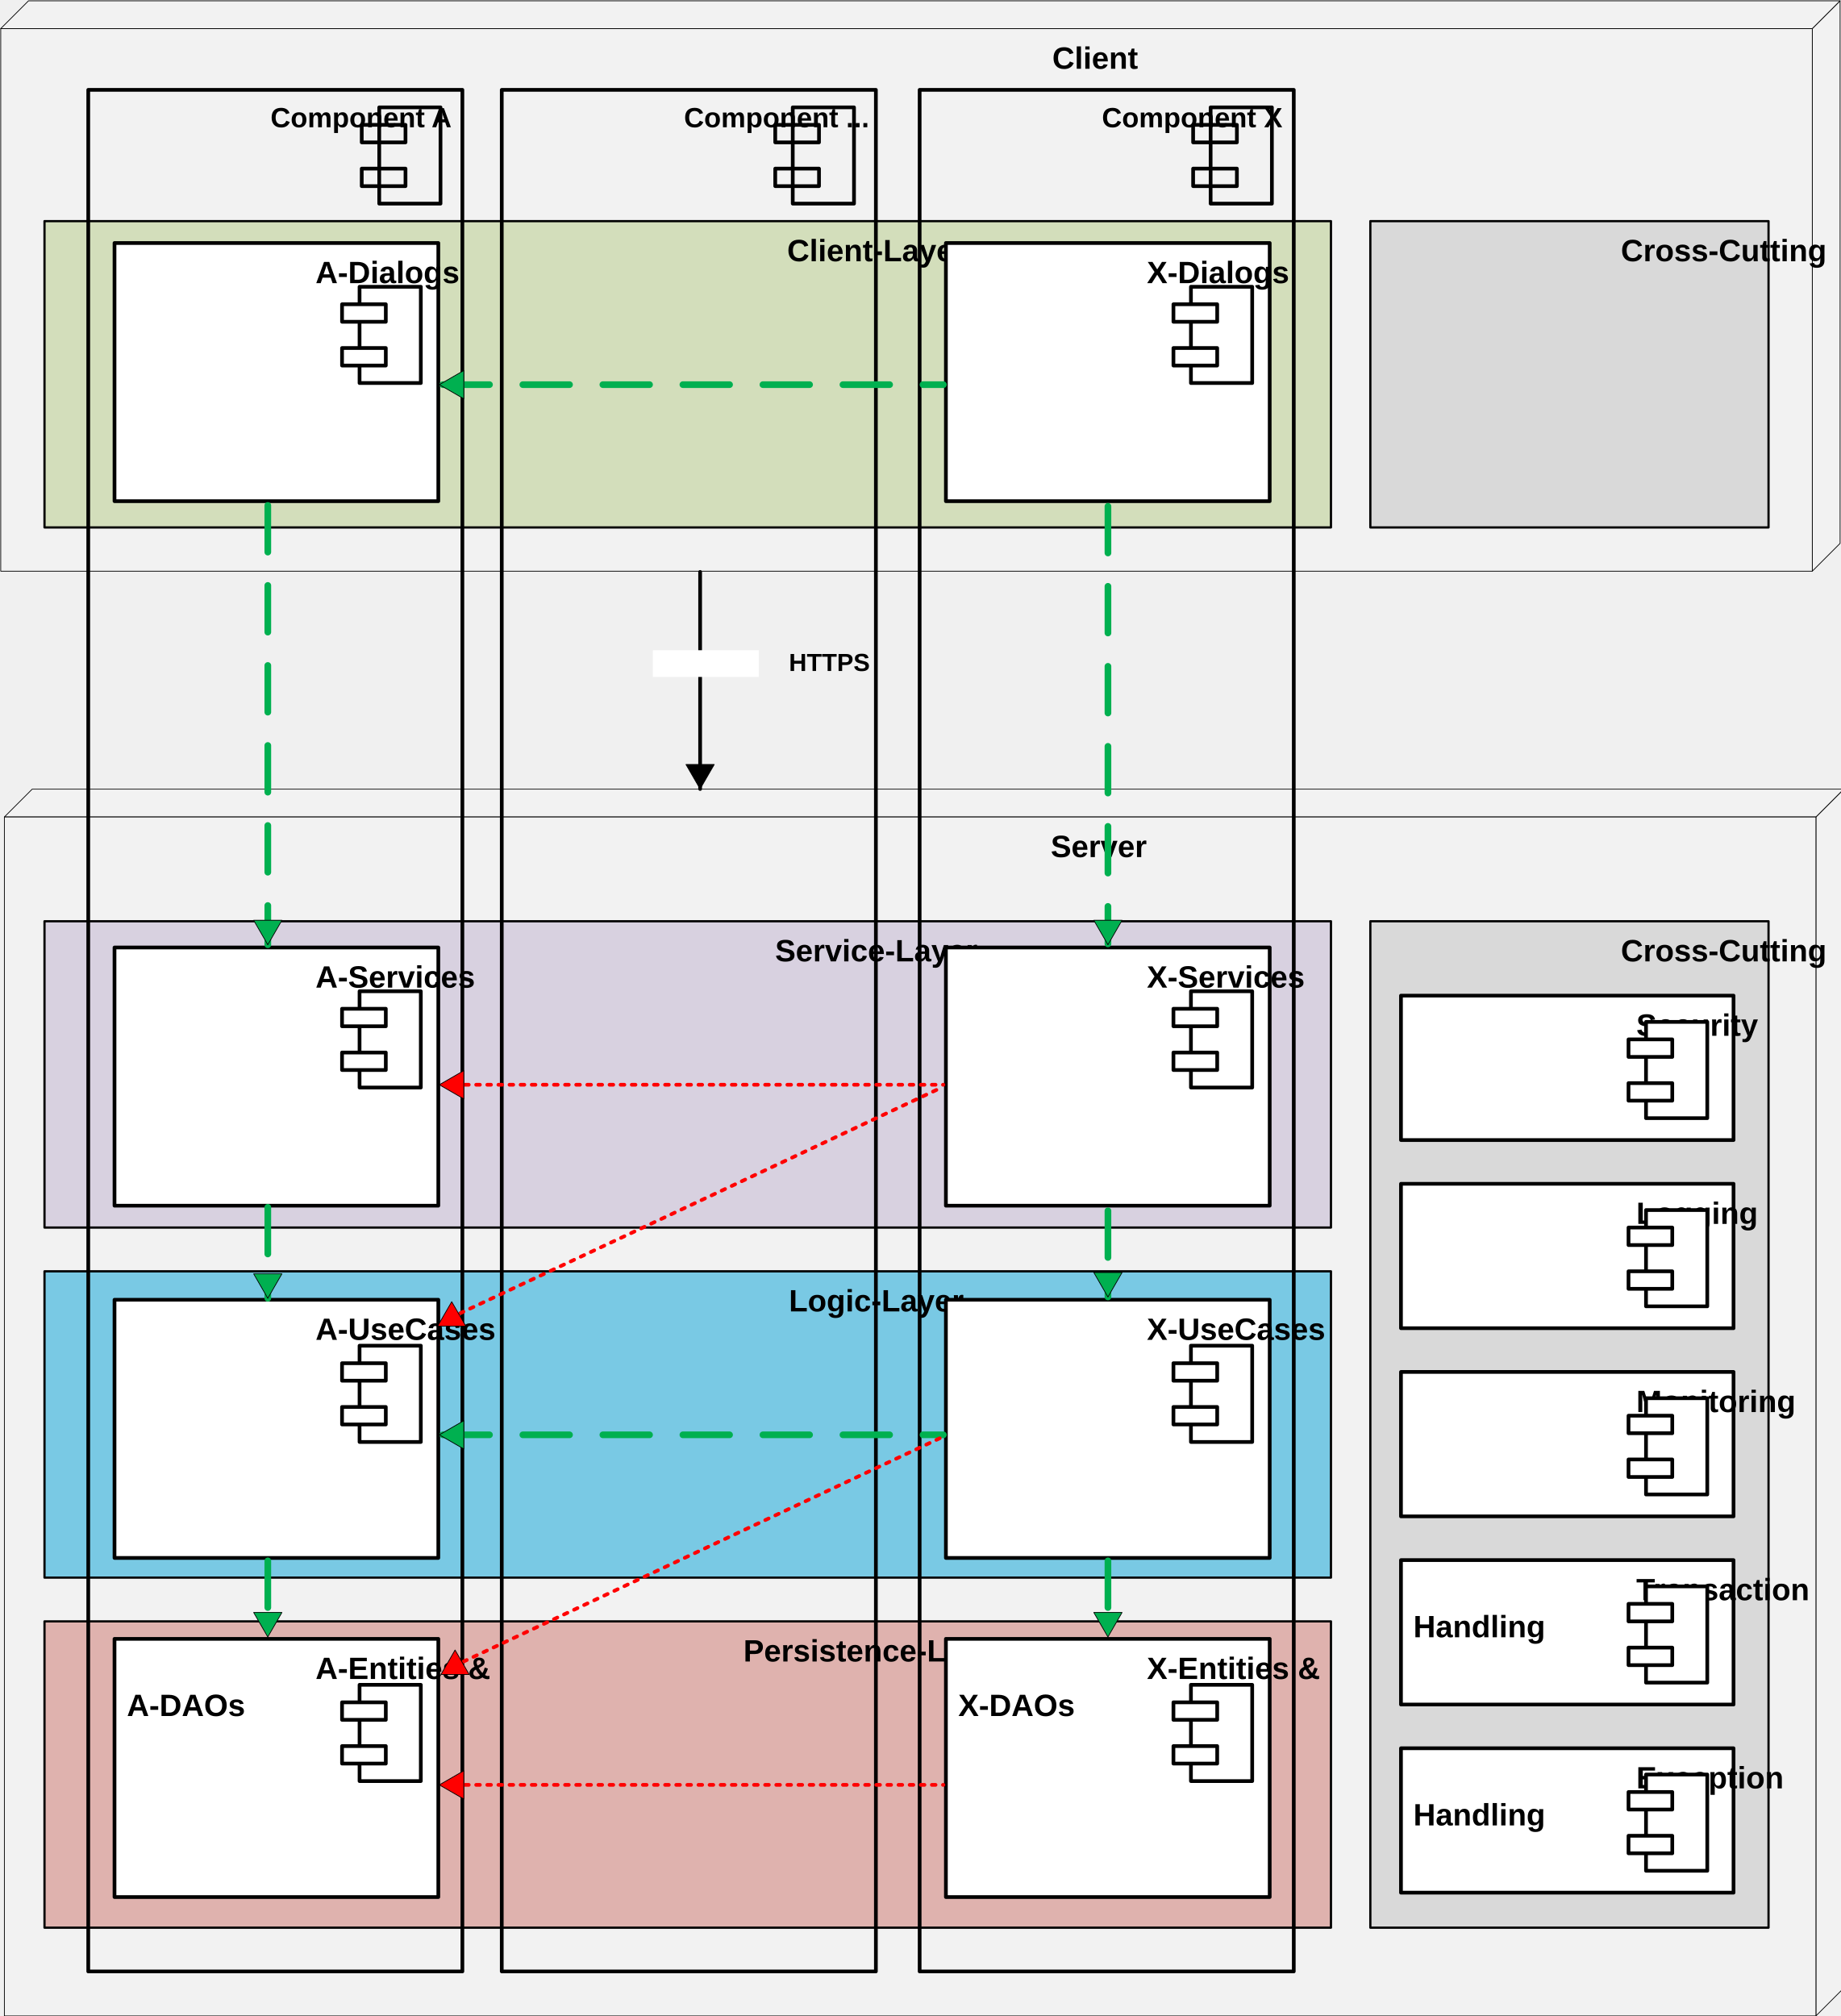
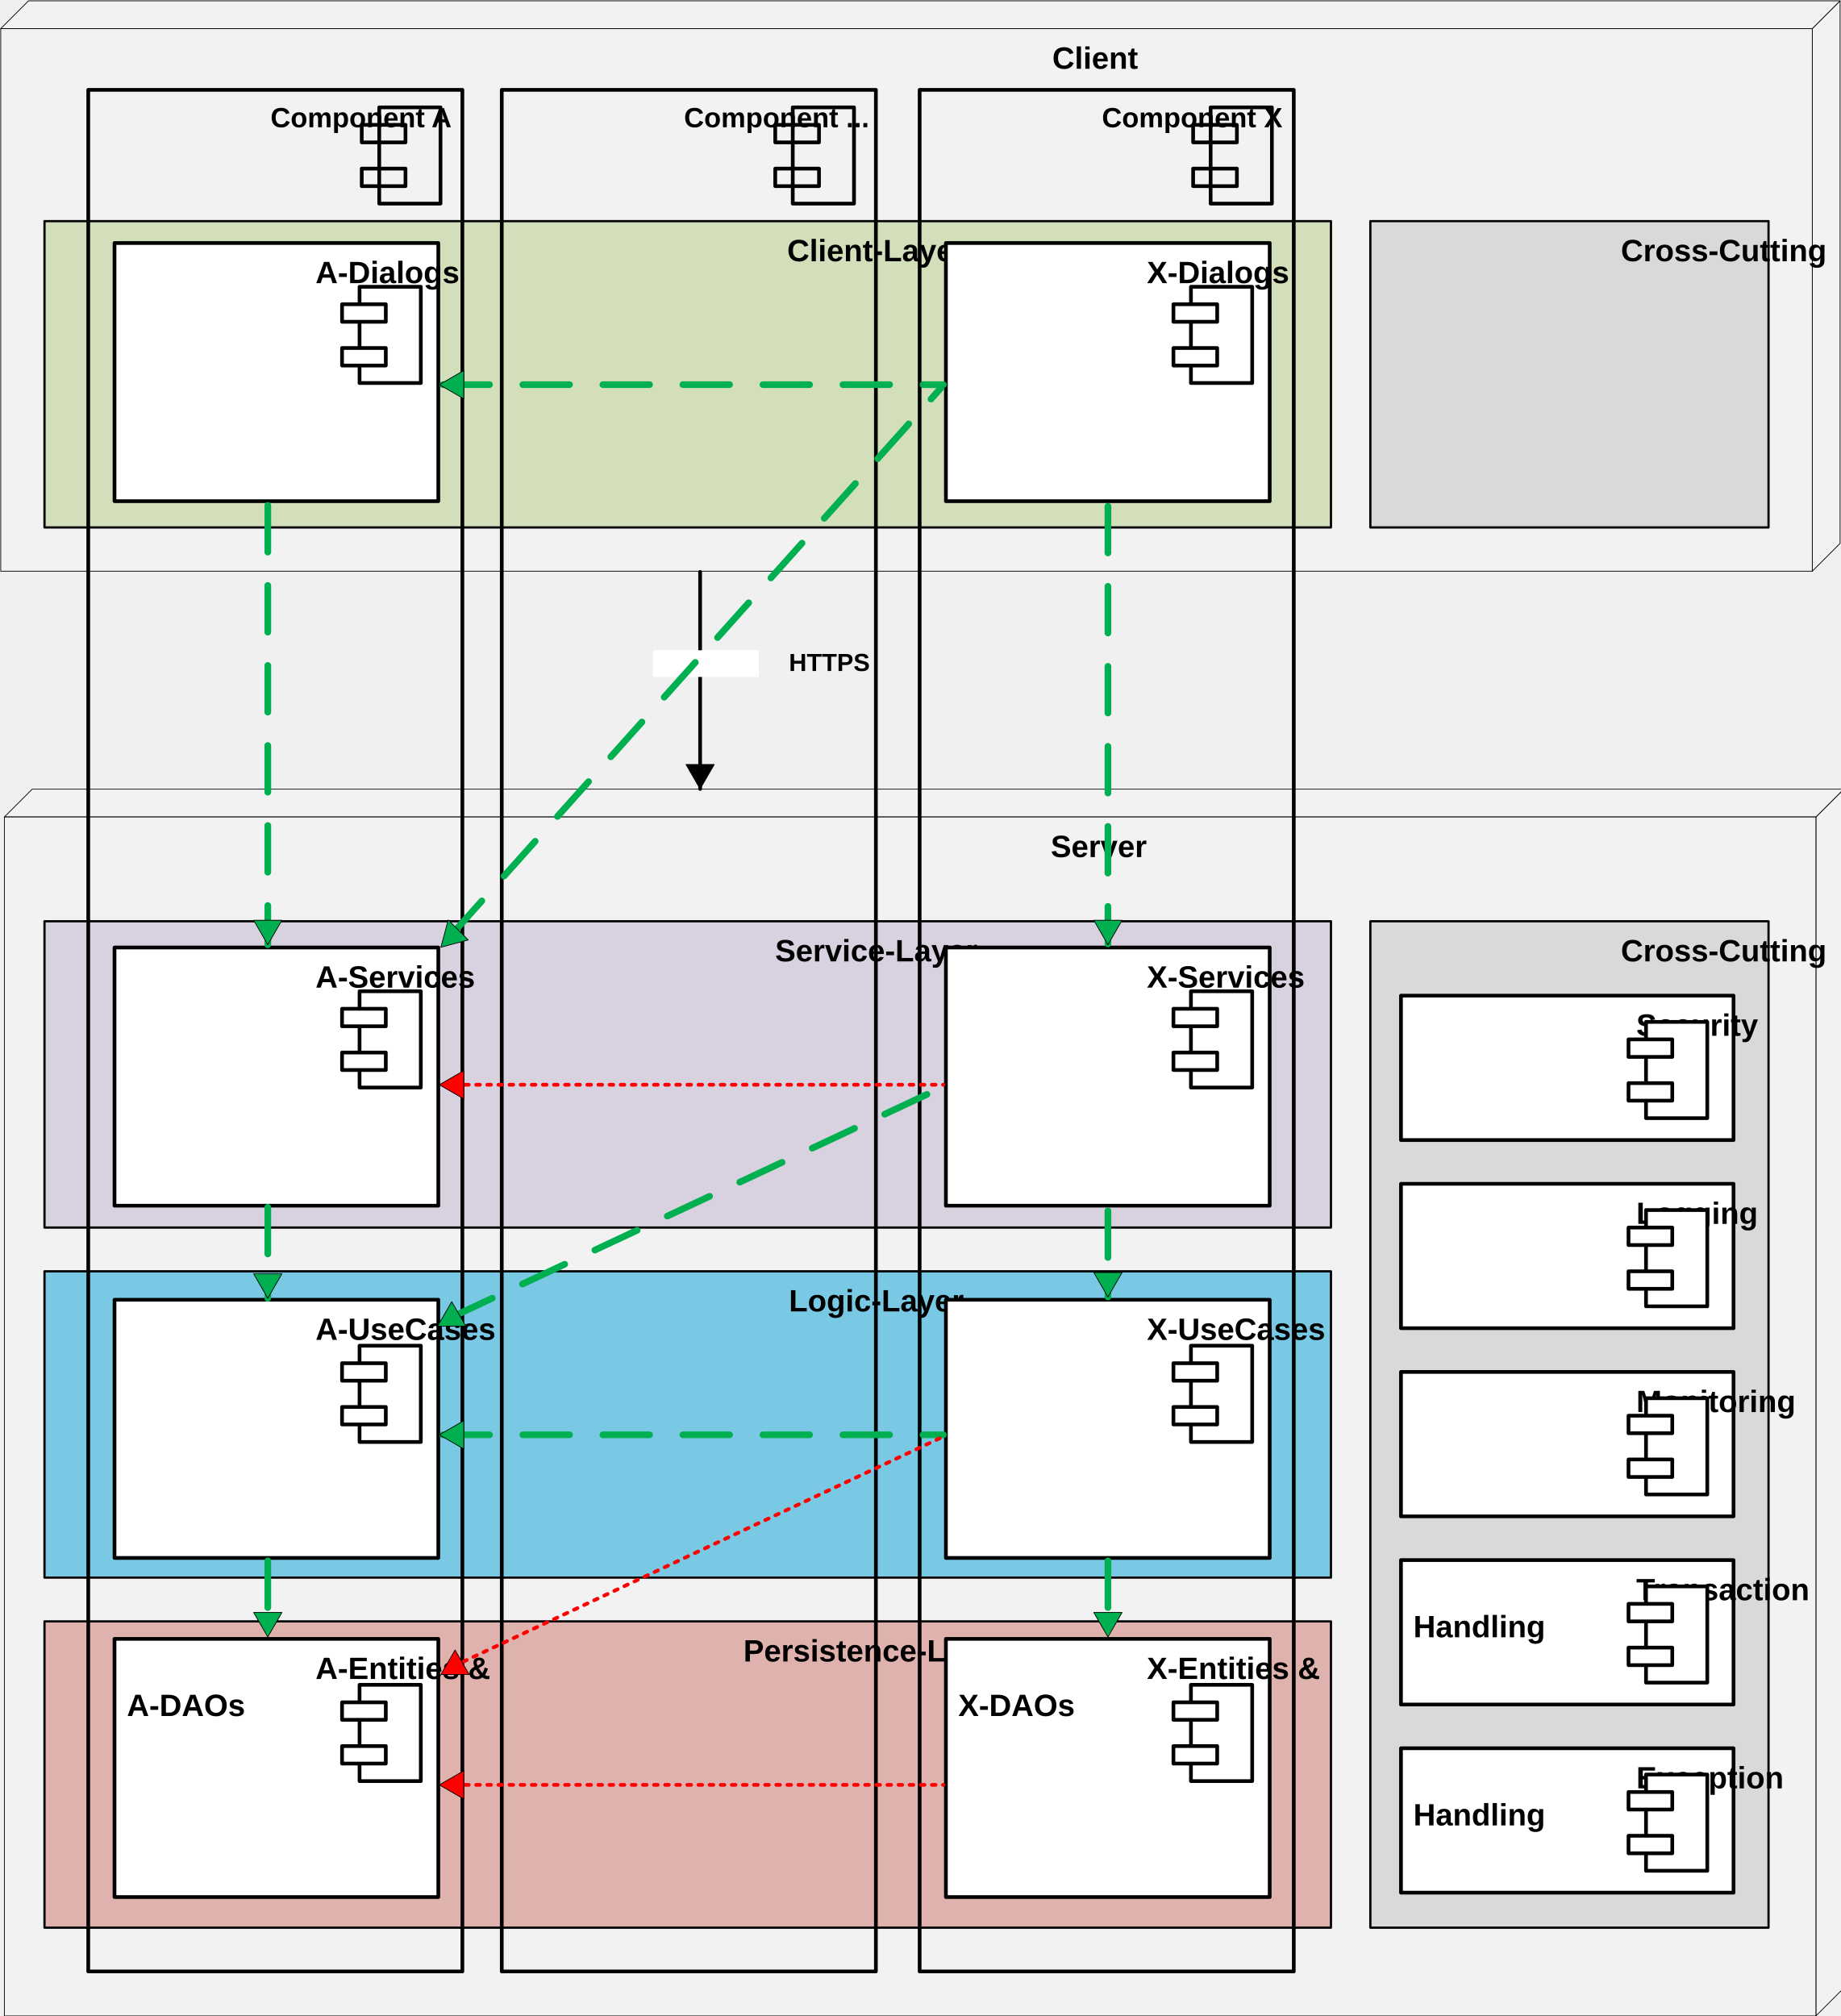
<svg xmlns="http://www.w3.org/2000/svg" xmlns:ns1="http://schemas.microsoft.com/visio/2003/SVGExtensions/" xmlns:xlink="http://www.w3.org/1999/xlink" width="8.281in" height="9.069in" viewBox="0 0 596.252 652.945" xml:space="preserve" color-interpolation-filters="sRGB" class="st20">
  <ns1:documentProperties ns1:langID="1033" ns1:metric="true" ns1:viewMarkup="false">
    <ns1:userDefs>
      <ns1:ud ns1:nameU="msvNoAutoConnect" ns1:val="VT0(1):26" />
      <ns1:ud ns1:nameU="msvNoApplyDataGraphicAfterLink" ns1:val="VT0(1):5" />
    </ns1:userDefs>
  </ns1:documentProperties>
  <style type="text/css">
	
		.st1 {fill:#f2f2f2;stroke:#000000;stroke-linecap:round;stroke-linejoin:round;stroke-width:0.24}
		.st2 {fill:#000000;font-family:Arial;font-size:0.833em;font-weight:bold}
		.st3 {fill:#d9d9d9;stroke:#000000;stroke-linecap:round;stroke-linejoin:round;stroke-width:0.72}
		.st4 {fill:#bfb1cf;fill-opacity:0.5;stroke:#000000;stroke-linecap:round;stroke-linejoin:round;stroke-width:0.72}
		.st5 {fill:#00a0d7;fill-opacity:0.5;stroke:#000000;stroke-linecap:round;stroke-linejoin:round;stroke-width:0.72}
		.st6 {fill:#cd736b;fill-opacity:0.5;stroke:#000000;stroke-linecap:round;stroke-linejoin:round;stroke-width:0.72}
		.st7 {fill:#ffffff;stroke:#000000;stroke-linecap:round;stroke-linejoin:round;stroke-width:1.2}
		.st8 {font-size:1em}
		.st9 {fill:#b5cb85;fill-opacity:0.5;stroke:#000000;stroke-linecap:round;stroke-linejoin:round;stroke-width:0.72}
		.st10 {fill:none;stroke:#000000;stroke-linecap:round;stroke-linejoin:round;stroke-width:1.2}
		.st11 {fill:#000000;font-family:Arial;font-size:0.75em;font-weight:bold}
		.st12 {stroke:#000000;stroke-linecap:round;stroke-linejoin:round;stroke-width:1.2}
		.st13 {fill:#000000;stroke:#000000;stroke-linecap:round;stroke-linejoin:round;stroke-width:0.24}
		.st14 {stroke:#00b050;stroke-dasharray:15.12,10.8;stroke-linecap:round;stroke-linejoin:round;stroke-width:2.16}
		.st15 {fill:#00b050;stroke:#000000;stroke-linecap:round;stroke-linejoin:round;stroke-width:0.24}
		.st16 {stroke:#ff0000;stroke-dasharray:1.2,2.4;stroke-linecap:round;stroke-linejoin:round;stroke-width:1.2}
		.st17 {fill:#ff0000;stroke:#000000;stroke-linecap:round;stroke-linejoin:round;stroke-width:0.24}
		.st18 {fill:#ffffff;stroke:none;stroke-linecap:round;stroke-linejoin:round;stroke-width:0.72}
		.st19 {fill:#000000;font-family:Arial;font-size:0.667em;font-weight:bold}
		.st20 {fill:none;fill-rule:evenodd;font-size:12;overflow:visible;stroke-linecap:square;stroke-miterlimit:3}
	
	</style>
  <g ns1:mID="0" ns1:index="1" ns1:groupContext="foregroundPage">
    <ns1:userDefs>
      <ns1:ud ns1:nameU="UMLDiagramType" ns1:val="VT0(0):26" />
    </ns1:userDefs>
    <ns1:pageProperties ns1:drawingScale="0.0393701" ns1:pageScale="0.0393701" ns1:drawingUnits="24" ns1:shadowOffsetX="8.50394" ns1:shadowOffsetY="-8.50394" />
    <g id="group1-1" transform="translate(1.41732,0)" ns1:mID="1" ns1:groupContext="group">
      <ns1:userDefs>
        <ns1:ud ns1:nameU="UMLShapeType" ns1:val="VT0(26):26" />
        <ns1:ud ns1:nameU="UMLObjectGUID" ns1:val="VT4()" />
        <ns1:ud ns1:nameU="UMLError" ns1:val="VT0(0):26" />
        <ns1:ud ns1:nameU="UMLPresOption1" ns1:val="VT0(3):26" />
        <ns1:ud ns1:nameU="UMLVersion" ns1:val="VT0(2):26" />
        <ns1:ud ns1:nameU="visDescription" ns1:val="VT4(Represents a run-time computational or physical resource.)" />
        <ns1:ud ns1:nameU="visVersion" ns1:val="VT0(12):26" />
      </ns1:userDefs>
      <g id="shape2-2" ns1:mID="2" ns1:groupContext="shape" transform="translate(586.772,0)">
        <path d="M0 652.94 L9 643.94 L9 255.6 L0 264.6 L0 652.94 Z" class="st1" />
      </g>
      <g id="shape3-4" ns1:mID="3" ns1:groupContext="shape" transform="translate(0,-388.346)">
        <path d="M0 652.94 L586.77 652.94 L595.77 643.94 L9 643.94 L0 652.94 Z" class="st1" />
      </g>
      <g id="shape4-6" ns1:mID="4" ns1:groupContext="shape">
        <ns1:textBlock ns1:margins="rect(4,4,4,4)" ns1:tabSpace="42.5197" ns1:verticalAlign="0" />
        <ns1:textRect cx="293.386" cy="458.771" width="586.78" height="388.346" />
        <rect x="0" y="264.598" width="586.772" height="388.346" class="st1" />
        <text x="277.82" y="277.6" class="st2" ns1:langID="1031">
          <ns1:paragraph ns1:horizAlign="1" />
          <ns1:tabList />Server</text>
      </g>
    </g>
    <g id="shape8-9" ns1:mID="8" ns1:groupContext="shape" transform="translate(443.862,-28.5865)">
      <ns1:textBlock ns1:margins="rect(4,4,4,4)" ns1:tabSpace="42.5197" ns1:verticalAlign="0" />
      <ns1:textRect cx="64.488" cy="489.952" width="128.98" height="325.984" />
      <rect x="0" y="326.96" width="128.976" height="325.984" class="st3" />
      <text x="31.16" y="339.96" class="st2" ns1:langID="1031">
        <ns1:paragraph ns1:horizAlign="1" />
        <ns1:tabList />Cross-Cutting</text>
    </g>
    <a xlink:href="https://github.com/oasp/oasp4j/wiki/guide-service-layer">
      <g id="shape5-12" ns1:mID="5" ns1:groupContext="shape" transform="translate(14.4132,-255.358)">
        <ns1:textBlock ns1:margins="rect(4,4,4,4)" ns1:tabSpace="42.5197" ns1:verticalAlign="0" />
        <ns1:textRect cx="208.346" cy="603.338" width="416.7" height="99.213" />
        <rect x="0" y="553.732" width="416.693" height="99.213" class="st4" />
        <text x="175.55" y="566.73" class="st2" ns1:langID="1031">
          <ns1:paragraph ns1:horizAlign="1" />
          <ns1:tabList />Service-Layer</text>
      </g>
    </a>
    <a xlink:href="https://github.com/oasp/oasp4j/wiki/guide-logic-layer">
      <g id="shape6-15" ns1:mID="6" ns1:groupContext="shape" transform="translate(14.4132,-141.972)">
        <ns1:textBlock ns1:margins="rect(4,4,4,4)" ns1:tabSpace="42.5197" ns1:verticalAlign="0" />
        <ns1:textRect cx="208.346" cy="603.338" width="416.7" height="99.213" />
        <rect x="0" y="553.732" width="416.693" height="99.213" class="st5" />
        <text x="180.01" y="566.73" class="st2" ns1:langID="1031">
          <ns1:paragraph ns1:horizAlign="1" />
          <ns1:tabList />Logic-Layer</text>
      </g>
    </a>
    <a xlink:href="https://github.com/oasp/oasp4j/wiki/guide-persistence-layer">
      <g id="shape7-18" ns1:mID="7" ns1:groupContext="shape" transform="translate(14.4132,-28.5865)">
        <ns1:textBlock ns1:margins="rect(4,4,4,4)" ns1:tabSpace="42.5197" ns1:verticalAlign="0" />
        <ns1:textRect cx="208.346" cy="603.338" width="416.7" height="99.213" />
        <rect x="0" y="553.732" width="416.693" height="99.213" class="st6" />
        <text x="165.27" y="566.73" class="st2" ns1:langID="1031">
          <ns1:paragraph ns1:horizAlign="1" />
          <ns1:tabList />Persistence-Layer</text>
      </g>
    </a>
    <g id="group38-21" transform="translate(37.0904,-262.445)" ns1:mID="38" ns1:groupContext="group">
      <g id="shape33-22" ns1:mID="33" ns1:groupContext="shape">
        <ns1:textBlock ns1:margins="rect(4,4,4,4)" ns1:tabSpace="42.5197" ns1:verticalAlign="0" />
        <ns1:textRect cx="52.441" cy="611.134" width="104.89" height="83.622" />
        <rect x="0" y="569.323" width="104.882" height="83.622" class="st7" />
        <text x="4" y="582.32" class="st2" ns1:langID="1031">
          <ns1:paragraph />
          <ns1:tabList />A-Services</text>
      </g>
      <g id="group34-25" transform="translate(73.7008,-38.2677)" ns1:mID="34" ns1:groupContext="group">
        <g id="shape35-26" ns1:mID="35" ns1:groupContext="shape" transform="translate(5.66929,0)">
          <rect x="0" y="621.763" width="19.843" height="31.181" class="st7" />
        </g>
        <g id="shape36-28" ns1:mID="36" ns1:groupContext="shape" transform="translate(0,-19.8425)">
          <rect x="0" y="647.275" width="14.173" height="5.669" class="st7" />
        </g>
        <g id="shape37-30" ns1:mID="37" ns1:groupContext="shape" transform="translate(0,-5.66929)">
          <rect x="0" y="647.275" width="14.173" height="5.669" class="st7" />
        </g>
      </g>
    </g>
    <g id="group42-32" transform="translate(37.0904,-148.35)" ns1:mID="42" ns1:groupContext="group">
      <g id="shape43-33" ns1:mID="43" ns1:groupContext="shape">
        <ns1:textBlock ns1:margins="rect(4,4,4,4)" ns1:tabSpace="42.5197" ns1:verticalAlign="0" />
        <ns1:textRect cx="52.441" cy="611.134" width="104.89" height="83.622" />
        <rect x="0" y="569.323" width="104.882" height="83.622" class="st7" />
        <text x="4" y="582.32" class="st2" ns1:langID="1031">
          <ns1:paragraph />
          <ns1:tabList />A-UseCases</text>
      </g>
      <g id="group44-36" transform="translate(73.7008,-37.5591)" ns1:mID="44" ns1:groupContext="group">
        <g id="shape45-37" ns1:mID="45" ns1:groupContext="shape" transform="translate(5.66929,0)">
          <rect x="0" y="621.763" width="19.843" height="31.181" class="st7" />
        </g>
        <g id="shape46-39" ns1:mID="46" ns1:groupContext="shape" transform="translate(0,-19.8425)">
          <rect x="0" y="647.275" width="14.173" height="5.669" class="st7" />
        </g>
        <g id="shape47-41" ns1:mID="47" ns1:groupContext="shape" transform="translate(0,-5.66929)">
          <rect x="0" y="647.275" width="14.173" height="5.669" class="st7" />
        </g>
      </g>
    </g>
    <g id="group48-43" transform="translate(37.0904,-38.5077)" ns1:mID="48" ns1:groupContext="group">
      <g id="shape49-44" ns1:mID="49" ns1:groupContext="shape">
        <ns1:textBlock ns1:margins="rect(4,4,4,4)" ns1:tabSpace="42.5197" ns1:verticalAlign="0" />
        <ns1:textRect cx="52.441" cy="611.134" width="104.89" height="83.622" />
        <rect x="0" y="569.323" width="104.882" height="83.622" class="st7" />
        <text x="4" y="582.32" class="st2" ns1:langID="1031">
          <ns1:paragraph />
          <ns1:tabList />A-Entities &amp;<ns1:newlineChar />
          <tspan x="4" dy="1.2em" class="st8">A</tspan>-DAOs</text>
      </g>
      <g id="group50-48" transform="translate(73.7008,-37.5591)" ns1:mID="50" ns1:groupContext="group">
        <g id="shape51-49" ns1:mID="51" ns1:groupContext="shape" transform="translate(5.66929,0)">
          <rect x="0" y="621.763" width="19.843" height="31.181" class="st7" />
        </g>
        <g id="shape52-51" ns1:mID="52" ns1:groupContext="shape" transform="translate(0,-19.8425)">
          <rect x="0" y="647.275" width="14.173" height="5.669" class="st7" />
        </g>
        <g id="shape53-53" ns1:mID="53" ns1:groupContext="shape" transform="translate(0,-5.66929)">
          <rect x="0" y="647.275" width="14.173" height="5.669" class="st7" />
        </g>
      </g>
    </g>
    <g id="group54-55" transform="translate(306.382,-262.445)" ns1:mID="54" ns1:groupContext="group">
      <g id="shape55-56" ns1:mID="55" ns1:groupContext="shape">
        <ns1:textBlock ns1:margins="rect(4,4,4,4)" ns1:tabSpace="42.5197" ns1:verticalAlign="0" />
        <ns1:textRect cx="52.441" cy="611.134" width="104.89" height="83.622" />
        <rect x="0" y="569.323" width="104.882" height="83.622" class="st7" />
        <text x="4" y="582.32" class="st2" ns1:langID="1031">
          <ns1:paragraph />
          <ns1:tabList />X-Services</text>
      </g>
      <g id="group56-59" transform="translate(73.7008,-38.2677)" ns1:mID="56" ns1:groupContext="group">
        <g id="shape57-60" ns1:mID="57" ns1:groupContext="shape" transform="translate(5.66929,0)">
          <rect x="0" y="621.763" width="19.843" height="31.181" class="st7" />
        </g>
        <g id="shape58-62" ns1:mID="58" ns1:groupContext="shape" transform="translate(0,-19.8425)">
          <rect x="0" y="647.275" width="14.173" height="5.669" class="st7" />
        </g>
        <g id="shape59-64" ns1:mID="59" ns1:groupContext="shape" transform="translate(0,-5.66929)">
          <rect x="0" y="647.275" width="14.173" height="5.669" class="st7" />
        </g>
      </g>
    </g>
    <g id="group60-66" transform="translate(306.382,-148.35)" ns1:mID="60" ns1:groupContext="group">
      <g id="shape61-67" ns1:mID="61" ns1:groupContext="shape">
        <ns1:textBlock ns1:margins="rect(4,4,4,4)" ns1:tabSpace="42.5197" ns1:verticalAlign="0" />
        <ns1:textRect cx="52.441" cy="611.134" width="104.89" height="83.622" />
        <rect x="0" y="569.323" width="104.882" height="83.622" class="st7" />
        <text x="4" y="582.32" class="st2" ns1:langID="1031">
          <ns1:paragraph />
          <ns1:tabList />X-UseCases</text>
      </g>
      <g id="group62-70" transform="translate(73.7008,-37.5591)" ns1:mID="62" ns1:groupContext="group">
        <g id="shape63-71" ns1:mID="63" ns1:groupContext="shape" transform="translate(5.66929,0)">
          <rect x="0" y="621.763" width="19.843" height="31.181" class="st7" />
        </g>
        <g id="shape64-73" ns1:mID="64" ns1:groupContext="shape" transform="translate(0,-19.8425)">
          <rect x="0" y="647.275" width="14.173" height="5.669" class="st7" />
        </g>
        <g id="shape65-75" ns1:mID="65" ns1:groupContext="shape" transform="translate(0,-5.66929)">
          <rect x="0" y="647.275" width="14.173" height="5.669" class="st7" />
        </g>
      </g>
    </g>
    <g id="group66-77" transform="translate(306.382,-38.5077)" ns1:mID="66" ns1:groupContext="group">
      <g id="shape67-78" ns1:mID="67" ns1:groupContext="shape">
        <ns1:textBlock ns1:margins="rect(4,4,4,4)" ns1:tabSpace="42.5197" ns1:verticalAlign="0" />
        <ns1:textRect cx="52.441" cy="611.134" width="104.89" height="83.622" />
        <rect x="0" y="569.323" width="104.882" height="83.622" class="st7" />
        <text x="4" y="582.32" class="st2" ns1:langID="1031">
          <ns1:paragraph />
          <ns1:tabList />X-Entities &amp;<ns1:newlineChar />
          <tspan x="4" dy="1.2em" class="st8">X</tspan>-DAOs</text>
      </g>
      <g id="group68-82" transform="translate(73.7008,-37.5591)" ns1:mID="68" ns1:groupContext="group">
        <g id="shape69-83" ns1:mID="69" ns1:groupContext="shape" transform="translate(5.66929,0)">
          <rect x="0" y="621.763" width="19.843" height="31.181" class="st7" />
        </g>
        <g id="shape70-85" ns1:mID="70" ns1:groupContext="shape" transform="translate(0,-19.8425)">
          <rect x="0" y="647.275" width="14.173" height="5.669" class="st7" />
        </g>
        <g id="shape71-87" ns1:mID="71" ns1:groupContext="shape" transform="translate(0,-5.66929)">
          <rect x="0" y="647.275" width="14.173" height="5.669" class="st7" />
        </g>
      </g>
    </g>
    <a xlink:href="https://github.com/oasp/oasp4j/wiki/guide-security">
      <g id="group9-89" transform="translate(453.783,-283.705)" ns1:mID="9" ns1:groupContext="group">
        <g id="shape10-90" ns1:mID="10" ns1:groupContext="shape">
          <ns1:textBlock ns1:margins="rect(4,4,4,4)" ns1:tabSpace="42.5197" ns1:verticalAlign="0" />
          <ns1:textRect cx="53.858" cy="629.559" width="107.72" height="46.772" />
          <rect x="0" y="606.173" width="107.717" height="46.772" class="st7" />
          <text x="4" y="619.17" class="st2" ns1:langID="1031">
            <ns1:paragraph />
            <ns1:tabList />Security</text>
        </g>
        <g id="group11-93" transform="translate(73.7008,-7.08661)" ns1:mID="11" ns1:groupContext="group">
          <g id="shape12-94" ns1:mID="12" ns1:groupContext="shape" transform="translate(5.66929,0)">
            <rect x="0" y="621.763" width="19.843" height="31.181" class="st7" />
          </g>
          <g id="shape13-96" ns1:mID="13" ns1:groupContext="shape" transform="translate(0,-19.8425)">
            <rect x="0" y="647.275" width="14.173" height="5.669" class="st7" />
          </g>
          <g id="shape15-98" ns1:mID="15" ns1:groupContext="shape" transform="translate(0,-5.66929)">
            <rect x="0" y="647.275" width="14.173" height="5.669" class="st7" />
          </g>
        </g>
      </g>
    </a>
    <a xlink:href="https://github.com/oasp/oasp4j/wiki/guide-logging">
      <g id="group16-100" transform="translate(453.783,-222.76)" ns1:mID="16" ns1:groupContext="group">
        <g id="shape94-101" ns1:mID="94" ns1:groupContext="shape">
          <ns1:textBlock ns1:margins="rect(4,4,4,4)" ns1:tabSpace="42.5197" ns1:verticalAlign="0" />
          <ns1:textRect cx="53.858" cy="629.559" width="107.72" height="46.772" />
          <rect x="0" y="606.173" width="107.717" height="46.772" class="st7" />
          <text x="4" y="619.17" class="st2" ns1:langID="1031">
            <ns1:paragraph />
            <ns1:tabList />Logging</text>
        </g>
        <g id="group95-104" transform="translate(73.7008,-7.08661)" ns1:mID="95" ns1:groupContext="group">
          <g id="shape96-105" ns1:mID="96" ns1:groupContext="shape" transform="translate(5.66929,0)">
            <rect x="0" y="621.763" width="19.843" height="31.181" class="st7" />
          </g>
          <g id="shape97-107" ns1:mID="97" ns1:groupContext="shape" transform="translate(0,-19.8425)">
            <rect x="0" y="647.275" width="14.173" height="5.669" class="st7" />
          </g>
          <g id="shape98-109" ns1:mID="98" ns1:groupContext="shape" transform="translate(0,-5.66929)">
            <rect x="0" y="647.275" width="14.173" height="5.669" class="st7" />
          </g>
        </g>
      </g>
    </a>
    <a xlink:href="https://github.com/oasp/oasp4j/wiki/guide-monitoring">
      <g id="group17-111" transform="translate(453.783,-161.815)" ns1:mID="17" ns1:groupContext="group">
        <g id="shape100-112" ns1:mID="100" ns1:groupContext="shape">
          <ns1:textBlock ns1:margins="rect(4,4,4,4)" ns1:tabSpace="42.5197" ns1:verticalAlign="0" />
          <ns1:textRect cx="53.858" cy="629.559" width="107.72" height="46.772" />
          <rect x="0" y="606.173" width="107.717" height="46.772" class="st7" />
          <text x="4" y="619.17" class="st2" ns1:langID="1031">
            <ns1:paragraph />
            <ns1:tabList />Monitoring</text>
        </g>
        <g id="group101-115" transform="translate(73.7008,-7.08661)" ns1:mID="101" ns1:groupContext="group">
          <g id="shape102-116" ns1:mID="102" ns1:groupContext="shape" transform="translate(5.66929,0)">
            <rect x="0" y="621.763" width="19.843" height="31.181" class="st7" />
          </g>
          <g id="shape103-118" ns1:mID="103" ns1:groupContext="shape" transform="translate(0,-19.8425)">
            <rect x="0" y="647.275" width="14.173" height="5.669" class="st7" />
          </g>
          <g id="shape104-120" ns1:mID="104" ns1:groupContext="shape" transform="translate(0,-5.66929)">
            <rect x="0" y="647.275" width="14.173" height="5.669" class="st7" />
          </g>
        </g>
      </g>
    </a>
    <a xlink:href="https://github.com/oasp/oasp4j/wiki/guide-transactions">
      <g id="group18-122" transform="translate(453.783,-100.87)" ns1:mID="18" ns1:groupContext="group">
        <g id="shape106-123" ns1:mID="106" ns1:groupContext="shape">
          <ns1:textBlock ns1:margins="rect(4,4,4,4)" ns1:tabSpace="42.5197" ns1:verticalAlign="0" />
          <ns1:textRect cx="53.858" cy="629.559" width="107.72" height="46.772" />
          <rect x="0" y="606.173" width="107.717" height="46.772" class="st7" />
          <text x="4" y="619.17" class="st2" ns1:langID="1031">
            <ns1:paragraph />
            <ns1:tabList />Transaction<ns1:newlineChar />
            <tspan x="4" dy="1.2em" class="st8">Handling</tspan>
          </text>
        </g>
        <g id="group107-127" transform="translate(73.7008,-7.08661)" ns1:mID="107" ns1:groupContext="group">
          <g id="shape108-128" ns1:mID="108" ns1:groupContext="shape" transform="translate(5.66929,0)">
            <rect x="0" y="621.763" width="19.843" height="31.181" class="st7" />
          </g>
          <g id="shape109-130" ns1:mID="109" ns1:groupContext="shape" transform="translate(0,-19.8425)">
            <rect x="0" y="647.275" width="14.173" height="5.669" class="st7" />
          </g>
          <g id="shape110-132" ns1:mID="110" ns1:groupContext="shape" transform="translate(0,-5.66929)">
            <rect x="0" y="647.275" width="14.173" height="5.669" class="st7" />
          </g>
        </g>
      </g>
    </a>
    <a xlink:href="https://github.com/oasp/oasp4j/wiki/guide-exceptions">
      <g id="group72-134" transform="translate(453.783,-39.925)" ns1:mID="72" ns1:groupContext="group">
        <g id="shape112-135" ns1:mID="112" ns1:groupContext="shape">
          <ns1:textBlock ns1:margins="rect(4,4,4,4)" ns1:tabSpace="42.5197" ns1:verticalAlign="0" />
          <ns1:textRect cx="53.858" cy="629.559" width="107.72" height="46.772" />
          <rect x="0" y="606.173" width="107.717" height="46.772" class="st7" />
          <text x="4" y="619.17" class="st2" ns1:langID="1031">
            <ns1:paragraph />
            <ns1:tabList />Exception<ns1:newlineChar />
            <tspan x="4" dy="1.2em" class="st8">Handling</tspan>
          </text>
        </g>
        <g id="group113-139" transform="translate(73.7008,-7.08661)" ns1:mID="113" ns1:groupContext="group">
          <g id="shape114-140" ns1:mID="114" ns1:groupContext="shape" transform="translate(5.66929,0)">
            <rect x="0" y="621.763" width="19.843" height="31.181" class="st7" />
          </g>
          <g id="shape115-142" ns1:mID="115" ns1:groupContext="shape" transform="translate(0,-19.8425)">
            <rect x="0" y="647.275" width="14.173" height="5.669" class="st7" />
          </g>
          <g id="shape116-144" ns1:mID="116" ns1:groupContext="shape" transform="translate(0,-5.66929)">
            <rect x="0" y="647.275" width="14.173" height="5.669" class="st7" />
          </g>
        </g>
      </g>
    </a>
    <g id="group78-146" transform="translate(0.24,-467.957)" ns1:mID="78" ns1:groupContext="group">
      <ns1:userDefs>
        <ns1:ud ns1:nameU="UMLShapeType" ns1:val="VT0(26):26" />
        <ns1:ud ns1:nameU="UMLObjectGUID" ns1:val="VT4()" />
        <ns1:ud ns1:nameU="UMLError" ns1:val="VT0(0):26" />
        <ns1:ud ns1:nameU="UMLPresOption1" ns1:val="VT0(3):26" />
        <ns1:ud ns1:nameU="UMLVersion" ns1:val="VT0(2):26" />
        <ns1:ud ns1:nameU="visDescription" ns1:val="VT4(Represents a run-time computational or physical resource.)" />
        <ns1:ud ns1:nameU="visVersion" ns1:val="VT0(12):26" />
      </ns1:userDefs>
      <g id="shape79-147" ns1:mID="79" ns1:groupContext="shape" transform="translate(586.772,0)">
        <path d="M0 652.94 L9 643.94 L9 468.2 L0 477.2 L0 652.94 Z" class="st1" />
      </g>
      <g id="shape80-149" ns1:mID="80" ns1:groupContext="shape" transform="translate(0,-175.748)">
        <path d="M0 652.94 L586.77 652.94 L595.77 643.94 L9 643.94 L0 652.94 Z" class="st1" />
      </g>
      <g id="shape81-151" ns1:mID="81" ns1:groupContext="shape">
        <ns1:textBlock ns1:margins="rect(4,4,4,4)" ns1:tabSpace="42.5197" ns1:verticalAlign="0" />
        <ns1:textRect cx="293.386" cy="565.071" width="586.78" height="175.748" />
        <rect x="0" y="477.197" width="586.772" height="175.748" class="st1" />
        <text x="279.5" y="490.2" class="st2" ns1:langID="1031">
          <ns1:paragraph ns1:horizAlign="1" />
          <ns1:tabList />Client</text>
      </g>
    </g>
    <g id="shape73-154" ns1:mID="73" ns1:groupContext="shape" transform="translate(443.862,-482.13)">
      <ns1:textBlock ns1:margins="rect(4,4,4,4)" ns1:tabSpace="42.5197" ns1:verticalAlign="0" />
      <ns1:textRect cx="64.488" cy="603.338" width="128.98" height="99.213" />
      <rect x="0" y="553.732" width="128.976" height="99.213" class="st3" />
      <text x="31.16" y="566.73" class="st2" ns1:langID="1031">
        <ns1:paragraph ns1:horizAlign="1" />
        <ns1:tabList />Cross-Cutting</text>
    </g>
    <a xlink:href="https://github.com/oasp/oasp4j/wiki/guide-client-layer">
      <g id="shape41-157" ns1:mID="41" ns1:groupContext="shape" transform="translate(14.4132,-482.13)">
        <ns1:textBlock ns1:margins="rect(4,4,4,4)" ns1:tabSpace="42.5197" ns1:verticalAlign="0" />
        <ns1:textRect cx="208.346" cy="603.338" width="416.7" height="99.213" />
        <rect x="0" y="553.732" width="416.693" height="99.213" class="st9" />
        <text x="179.45" y="566.73" class="st2" ns1:langID="1031">
          <ns1:paragraph ns1:horizAlign="1" />
          <ns1:tabList />Client-Layer</text>
      </g>
    </a>
    <g id="group74-160" transform="translate(297.878,-14.4132)" ns1:mID="74" ns1:groupContext="group">
      <g id="shape28-161" ns1:mID="28" ns1:groupContext="shape">
        <ns1:textBlock ns1:margins="rect(4,4,4,4)" ns1:tabSpace="42.5197" ns1:verticalAlign="0" />
        <ns1:textRect cx="60.591" cy="348.22" width="121.19" height="609.449" />
        <rect x="0" y="43.496" width="121.181" height="609.449" class="st10" />
        <text x="4" y="55.6" class="st11" ns1:langID="1031">
          <ns1:paragraph />
          <ns1:tabList />Component X</text>
      </g>
      <g id="group29-164" transform="translate(88.5827,-572.598)" ns1:mID="29" ns1:groupContext="group">
        <g id="shape30-165" ns1:mID="30" ns1:groupContext="shape" transform="translate(5.66929,0)">
          <rect x="0" y="621.763" width="19.843" height="31.181" class="st10" />
        </g>
        <g id="shape31-167" ns1:mID="31" ns1:groupContext="shape" transform="translate(0,-19.8425)">
          <rect x="0" y="647.275" width="14.173" height="5.669" class="st10" />
        </g>
        <g id="shape32-169" ns1:mID="32" ns1:groupContext="shape" transform="translate(0,-5.66929)">
          <rect x="0" y="647.275" width="14.173" height="5.669" class="st10" />
        </g>
      </g>
    </g>
    <g id="group75-171" transform="translate(162.523,-14.4132)" ns1:mID="75" ns1:groupContext="group">
      <g id="shape76-172" ns1:mID="76" ns1:groupContext="shape">
        <ns1:textBlock ns1:margins="rect(4,4,4,4)" ns1:tabSpace="42.5197" ns1:verticalAlign="0" />
        <ns1:textRect cx="60.591" cy="348.22" width="121.19" height="609.449" />
        <rect x="0" y="43.496" width="121.181" height="609.449" class="st10" />
        <text x="4" y="55.6" class="st11" ns1:langID="1031">
          <ns1:paragraph />
          <ns1:tabList />Component ...</text>
      </g>
      <g id="group77-175" transform="translate(88.5827,-572.598)" ns1:mID="77" ns1:groupContext="group">
        <g id="shape82-176" ns1:mID="82" ns1:groupContext="shape" transform="translate(5.66929,0)">
          <rect x="0" y="621.763" width="19.843" height="31.181" class="st10" />
        </g>
        <g id="shape83-178" ns1:mID="83" ns1:groupContext="shape" transform="translate(0,-19.8425)">
          <rect x="0" y="647.275" width="14.173" height="5.669" class="st10" />
        </g>
        <g id="shape84-180" ns1:mID="84" ns1:groupContext="shape" transform="translate(0,-5.66929)">
          <rect x="0" y="647.275" width="14.173" height="5.669" class="st10" />
        </g>
      </g>
    </g>
    <g id="group85-182" transform="translate(28.5865,-14.4132)" ns1:mID="85" ns1:groupContext="group">
      <g id="shape86-183" ns1:mID="86" ns1:groupContext="shape">
        <ns1:textBlock ns1:margins="rect(4,4,4,4)" ns1:tabSpace="42.5197" ns1:verticalAlign="0" />
        <ns1:textRect cx="60.591" cy="348.22" width="121.19" height="609.449" />
        <rect x="0" y="43.496" width="121.181" height="609.449" class="st10" />
        <text x="4" y="55.6" class="st11" ns1:langID="1031">
          <ns1:paragraph />
          <ns1:tabList />Component A</text>
      </g>
      <g id="group87-186" transform="translate(88.5827,-572.598)" ns1:mID="87" ns1:groupContext="group">
        <g id="shape88-187" ns1:mID="88" ns1:groupContext="shape" transform="translate(5.66929,0)">
          <rect x="0" y="621.763" width="19.843" height="31.181" class="st10" />
        </g>
        <g id="shape89-189" ns1:mID="89" ns1:groupContext="shape" transform="translate(0,-19.8425)">
          <rect x="0" y="647.275" width="14.173" height="5.669" class="st10" />
        </g>
        <g id="shape90-191" ns1:mID="90" ns1:groupContext="shape" transform="translate(0,-5.66929)">
          <rect x="0" y="647.275" width="14.173" height="5.669" class="st10" />
        </g>
      </g>
    </g>
    <g id="group14-193" transform="translate(37.0904,-490.634)" ns1:mID="14" ns1:groupContext="group">
      <g id="shape19-194" ns1:mID="19" ns1:groupContext="shape">
        <ns1:textBlock ns1:margins="rect(4,4,4,4)" ns1:tabSpace="42.5197" ns1:verticalAlign="0" />
        <ns1:textRect cx="52.441" cy="611.134" width="104.89" height="83.622" />
        <rect x="0" y="569.323" width="104.882" height="83.622" class="st7" />
        <text x="4" y="582.32" class="st2" ns1:langID="1031">
          <ns1:paragraph />
          <ns1:tabList />A-Dialogs</text>
      </g>
      <g id="group20-197" transform="translate(73.7008,-38.2677)" ns1:mID="20" ns1:groupContext="group">
        <g id="shape21-198" ns1:mID="21" ns1:groupContext="shape" transform="translate(5.66929,0)">
          <rect x="0" y="621.763" width="19.843" height="31.181" class="st7" />
        </g>
        <g id="shape22-200" ns1:mID="22" ns1:groupContext="shape" transform="translate(0,-19.8425)">
          <rect x="0" y="647.275" width="14.173" height="5.669" class="st7" />
        </g>
        <g id="shape23-202" ns1:mID="23" ns1:groupContext="shape" transform="translate(0,-5.66929)">
          <rect x="0" y="647.275" width="14.173" height="5.669" class="st7" />
        </g>
      </g>
    </g>
    <g id="group24-204" transform="translate(306.382,-490.634)" ns1:mID="24" ns1:groupContext="group">
      <g id="shape25-205" ns1:mID="25" ns1:groupContext="shape">
        <ns1:textBlock ns1:margins="rect(4,4,4,4)" ns1:tabSpace="42.5197" ns1:verticalAlign="0" />
        <ns1:textRect cx="52.441" cy="611.134" width="104.89" height="83.622" />
        <rect x="0" y="569.323" width="104.882" height="83.622" class="st7" />
        <text x="4" y="582.32" class="st2" ns1:langID="1031">
          <ns1:paragraph />
          <ns1:tabList />X-Dialogs</text>
      </g>
      <g id="group26-208" transform="translate(73.7008,-38.2677)" ns1:mID="26" ns1:groupContext="group">
        <g id="shape27-209" ns1:mID="27" ns1:groupContext="shape" transform="translate(5.66929,0)">
          <rect x="0" y="621.763" width="19.843" height="31.181" class="st7" />
        </g>
        <g id="shape39-211" ns1:mID="39" ns1:groupContext="shape" transform="translate(0,-19.8425)">
          <rect x="0" y="647.275" width="14.173" height="5.669" class="st7" />
        </g>
        <g id="shape40-213" ns1:mID="40" ns1:groupContext="shape" transform="translate(0,-5.66929)">
          <rect x="0" y="647.275" width="14.173" height="5.669" class="st7" />
        </g>
      </g>
    </g>
    <g id="shape117-215" ns1:mID="117" ns1:groupContext="shape" transform="translate(879.716,185.228) rotate(90)">
      <path d="M0 652.94 L70.3 652.94" class="st12" />
    </g>
    <g id="shape118-218" ns1:mID="118" ns1:groupContext="shape" transform="translate(230.74,900.535) rotate(180)">
      <ns1:userDefs>
        <ns1:ud ns1:nameU="visVersion" ns1:val="VT0(12):26" />
      </ns1:userDefs>
      <path d="M8.55 652.94 L3.97 645.01 L-0.61 652.94 L8.55 652.94 Z" class="st13" />
    </g>
    <g id="shape123-220" ns1:mID="123" ns1:groupContext="shape" transform="translate(739.685,391.023) rotate(90)">
      <path d="M0 652.94 L29.48 652.94" class="st14" />
    </g>
    <g id="shape124-223" ns1:mID="124" ns1:groupContext="shape" transform="translate(90.7087,1065.51) rotate(180)">
      <ns1:userDefs>
        <ns1:ud ns1:nameU="visVersion" ns1:val="VT0(12):26" />
      </ns1:userDefs>
      <path d="M8.55 652.94 L3.97 645.01 L-0.61 652.94 L8.55 652.94 Z" class="st15" />
    </g>
    <g id="shape120-225" ns1:mID="120" ns1:groupContext="shape" transform="translate(739.685,163.685) rotate(90)">
      <path d="M0 652.94 L142.3 652.94" class="st14" />
    </g>
    <g id="shape121-228" ns1:mID="121" ns1:groupContext="shape" transform="translate(90.7087,950.991) rotate(180)">
      <ns1:userDefs>
        <ns1:ud ns1:nameU="visVersion" ns1:val="VT0(12):26" />
      </ns1:userDefs>
      <path d="M8.55 652.94 L3.97 645.01 L-0.61 652.94 L8.55 652.94 Z" class="st15" />
    </g>
    <g id="shape125-230" ns1:mID="125" ns1:groupContext="shape" transform="translate(739.685,505.543) rotate(90)">
      <path d="M0 652.94 L24.66 652.94" class="st14" />
    </g>
    <g id="shape126-233" ns1:mID="126" ns1:groupContext="shape" transform="translate(90.7087,1175.21) rotate(180)">
      <ns1:userDefs>
        <ns1:ud ns1:nameU="visVersion" ns1:val="VT0(12):26" />
      </ns1:userDefs>
      <path d="M8.55 652.94 L3.97 645.01 L-0.61 652.94 L8.55 652.94 Z" class="st15" />
    </g>
    <g id="shape128-235" ns1:mID="128" ns1:groupContext="shape" transform="translate(1011.81,505.543) rotate(90)">
      <path d="M0 652.94 L24.66 652.94" class="st14" />
    </g>
    <g id="shape129-238" ns1:mID="129" ns1:groupContext="shape" transform="translate(362.835,1175.21) rotate(180)">
      <ns1:userDefs>
        <ns1:ud ns1:nameU="visVersion" ns1:val="VT0(12):26" />
      </ns1:userDefs>
      <path d="M8.55 652.94 L3.97 645.01 L-0.61 652.94 L8.55 652.94 Z" class="st15" />
    </g>
    <g id="shape131-240" ns1:mID="131" ns1:groupContext="shape" transform="translate(1011.81,392.157) rotate(90)">
      <path d="M0 652.94 L27.92 652.94" class="st14" />
    </g>
    <g id="shape132-243" ns1:mID="132" ns1:groupContext="shape" transform="translate(362.835,1065.09) rotate(180)">
      <ns1:userDefs>
        <ns1:ud ns1:nameU="visVersion" ns1:val="VT0(12):26" />
      </ns1:userDefs>
      <path d="M8.55 652.94 L3.97 645.01 L-0.61 652.94 L8.55 652.94 Z" class="st15" />
    </g>
    <g id="shape134-245" ns1:mID="134" ns1:groupContext="shape" transform="translate(1011.81,163.968) rotate(90)">
      <path d="M0 652.94 L141.73 652.94" class="st14" />
    </g>
    <g id="shape135-248" ns1:mID="135" ns1:groupContext="shape" transform="translate(362.835,950.991) rotate(180)">
      <ns1:userDefs>
        <ns1:ud ns1:nameU="visVersion" ns1:val="VT0(12):26" />
      </ns1:userDefs>
      <path d="M8.55 652.94 L3.97 645.01 L-0.61 652.94 L8.55 652.94 Z" class="st15" />
    </g>
    <g id="shape137-250" ns1:mID="137" ns1:groupContext="shape" transform="translate(143.433,-188.22)">
      <path d="M0 652.94 L162.14 652.94" class="st14" />
    </g>
    <g id="shape138-253" ns1:mID="138" ns1:groupContext="shape" transform="translate(-502.708,468.693) rotate(-90)">
      <ns1:userDefs>
        <ns1:ud ns1:nameU="visVersion" ns1:val="VT0(12):26" />
      </ns1:userDefs>
      <path d="M8.55 652.94 L3.97 645.01 L-0.61 652.94 L8.55 652.94 Z" class="st15" />
    </g>
    <g id="group139-255" transform="translate(142.299,-70.8661)" ns1:mID="139" ns1:groupContext="group">
      <g id="shape140-256" ns1:mID="140" ns1:groupContext="shape" transform="translate(1.13386,-3.9685)">
        <path d="M0 652.94 L162.14 652.94" class="st16" />
      </g>
      <g id="shape141-259" ns1:mID="141" ns1:groupContext="shape" transform="translate(-645.008,652.945) rotate(-90)">
        <ns1:userDefs>
          <ns1:ud ns1:nameU="visVersion" ns1:val="VT0(12):26" />
        </ns1:userDefs>
        <path d="M8.55 652.94 L3.97 645.01 L-0.61 652.94 L8.55 652.94 Z" class="st17" />
      </g>
    </g>
    <g id="group142-261" transform="translate(142.819,-110.587)" ns1:mID="142" ns1:groupContext="group">
      <g id="shape143-262" ns1:mID="143" ns1:groupContext="shape" transform="translate(-273.151,59.1007) rotate(-25.1182)">
        <path d="M0 652.94 L175.32 652.94" class="st16" />
      </g>
      <g id="shape144-265" ns1:mID="144" ns1:groupContext="shape" transform="translate(-556.609,978.885) rotate(-120)">
        <ns1:userDefs>
          <ns1:ud ns1:nameU="visVersion" ns1:val="VT0(12):26" />
        </ns1:userDefs>
        <path d="M8.55 652.94 L3.97 645.01 L-0.61 652.94 L8.55 652.94 Z" class="st17" />
      </g>
    </g>
-     <g id="group145-267" transform="translate(141.732,-223.406)" ns1:mID="145" ns1:groupContext="group">
-       <g id="shape146-268" ns1:mID="146" ns1:groupContext="shape" transform="translate(-273.151,59.1007) rotate(-25.1182)">
-         <path d="M0 652.94 L175.32 652.94" class="st16" />
-       </g>
-       <g id="shape147-271" ns1:mID="147" ns1:groupContext="shape" transform="translate(-556.609,978.885) rotate(-120)">
+     <g id="group148-267" transform="translate(142.299,-297.638)" ns1:mID="148" ns1:groupContext="group">
+       <g id="shape149-268" ns1:mID="149" ns1:groupContext="shape" transform="translate(1.13386,-3.9685)">
+         <path d="M0 652.94 L162.14 652.94" class="st16" />
+       </g>
+       <g id="shape150-271" ns1:mID="150" ns1:groupContext="shape" transform="translate(-645.008,652.945) rotate(-90)">
        <ns1:userDefs>
          <ns1:ud ns1:nameU="visVersion" ns1:val="VT0(12):26" />
        </ns1:userDefs>
        <path d="M8.55 652.94 L3.97 645.01 L-0.61 652.94 L8.55 652.94 Z" class="st17" />
      </g>
    </g>
-     <g id="group148-273" transform="translate(142.299,-297.638)" ns1:mID="148" ns1:groupContext="group">
-       <g id="shape149-274" ns1:mID="149" ns1:groupContext="shape" transform="translate(1.13386,-3.9685)">
-         <path d="M0 652.94 L162.14 652.94" class="st16" />
-       </g>
-       <g id="shape150-277" ns1:mID="150" ns1:groupContext="shape" transform="translate(-645.008,652.945) rotate(-90)">
-         <ns1:userDefs>
-           <ns1:ud ns1:nameU="visVersion" ns1:val="VT0(12):26" />
-         </ns1:userDefs>
-         <path d="M8.55 652.94 L3.97 645.01 L-0.61 652.94 L8.55 652.94 Z" class="st17" />
-       </g>
-     </g>
-     <g id="shape152-279" ns1:mID="152" ns1:groupContext="shape" transform="translate(143.433,-528.378)">
+     <g id="shape152-273" ns1:mID="152" ns1:groupContext="shape" transform="translate(143.433,-528.378)">
      <path d="M0 652.94 L162.14 652.94" class="st14" />
    </g>
-     <g id="shape153-282" ns1:mID="153" ns1:groupContext="shape" transform="translate(-502.708,128.535) rotate(-90)">
-       <ns1:userDefs>
-         <ns1:ud ns1:nameU="visVersion" ns1:val="VT0(12):26" />
-       </ns1:userDefs>
-       <path d="M8.55 652.94 L3.97 645.01 L-0.61 652.94 L8.55 652.94 Z" class="st15" />
-     </g>
-     <g id="shape91-284" ns1:mID="91" ns1:groupContext="shape" transform="translate(211.465,-433.701)">
+     <g id="shape153-276" ns1:mID="153" ns1:groupContext="shape" transform="translate(-502.708,128.535) rotate(-90)">
+       <ns1:userDefs>
+         <ns1:ud ns1:nameU="visVersion" ns1:val="VT0(12):26" />
+       </ns1:userDefs>
+       <path d="M8.55 652.94 L3.97 645.01 L-0.61 652.94 L8.55 652.94 Z" class="st15" />
+     </g>
+     <g id="shape91-278" ns1:mID="91" ns1:groupContext="shape" transform="translate(211.465,-433.701)">
      <ns1:textBlock ns1:margins="rect(4,4,4,4)" ns1:tabSpace="42.5197" />
      <ns1:textRect cx="17.15" cy="648.614" width="34.3" height="8.661" />
      <rect x="0" y="644.283" width="34.299" height="8.661" class="st18" />
      <text x="4.04" y="651.01" class="st19" ns1:langID="1031">
        <ns1:paragraph ns1:horizAlign="1" />
        <ns1:tabList />HTTPS</text>
    </g>
+     <g id="group145-281" transform="translate(141.732,-223.406)" ns1:mID="145" ns1:groupContext="group">
+       <g id="shape146-282" ns1:mID="146" ns1:groupContext="shape" transform="translate(-273.151,59.1007) rotate(-25.1182)">
+         <path d="M0 652.94 L175.32 652.94" class="st14" />
+       </g>
+       <g id="shape147-285" ns1:mID="147" ns1:groupContext="shape" transform="translate(-556.609,978.885) rotate(-120)">
+         <ns1:userDefs>
+           <ns1:ud ns1:nameU="visVersion" ns1:val="VT0(12):26" />
+         </ns1:userDefs>
+         <path d="M8.55 652.94 L3.97 645.01 L-0.61 652.94 L8.55 652.94 Z" class="st15" />
+       </g>
+     </g>
+     <g id="group151-287" transform="translate(142.81,-346.148)" ns1:mID="151" ns1:groupContext="group">
+       <g id="shape154-288" ns1:mID="154" ns1:groupContext="shape" transform="translate(-483.352,213.74) rotate(-48.17)">
+         <path d="M0 652.94 L238.02 652.94" class="st14" />
+       </g>
+       <g id="shape155-291" ns1:mID="155" ns1:groupContext="shape" transform="translate(-453.283,1111.84) rotate(-135)">
+         <ns1:userDefs>
+           <ns1:ud ns1:nameU="visVersion" ns1:val="VT0(12):26" />
+         </ns1:userDefs>
+         <path d="M8.55 652.94 L3.97 645.01 L-0.61 652.94 L8.55 652.94 Z" class="st15" />
+       </g>
+     </g>
  </g>
</svg>
